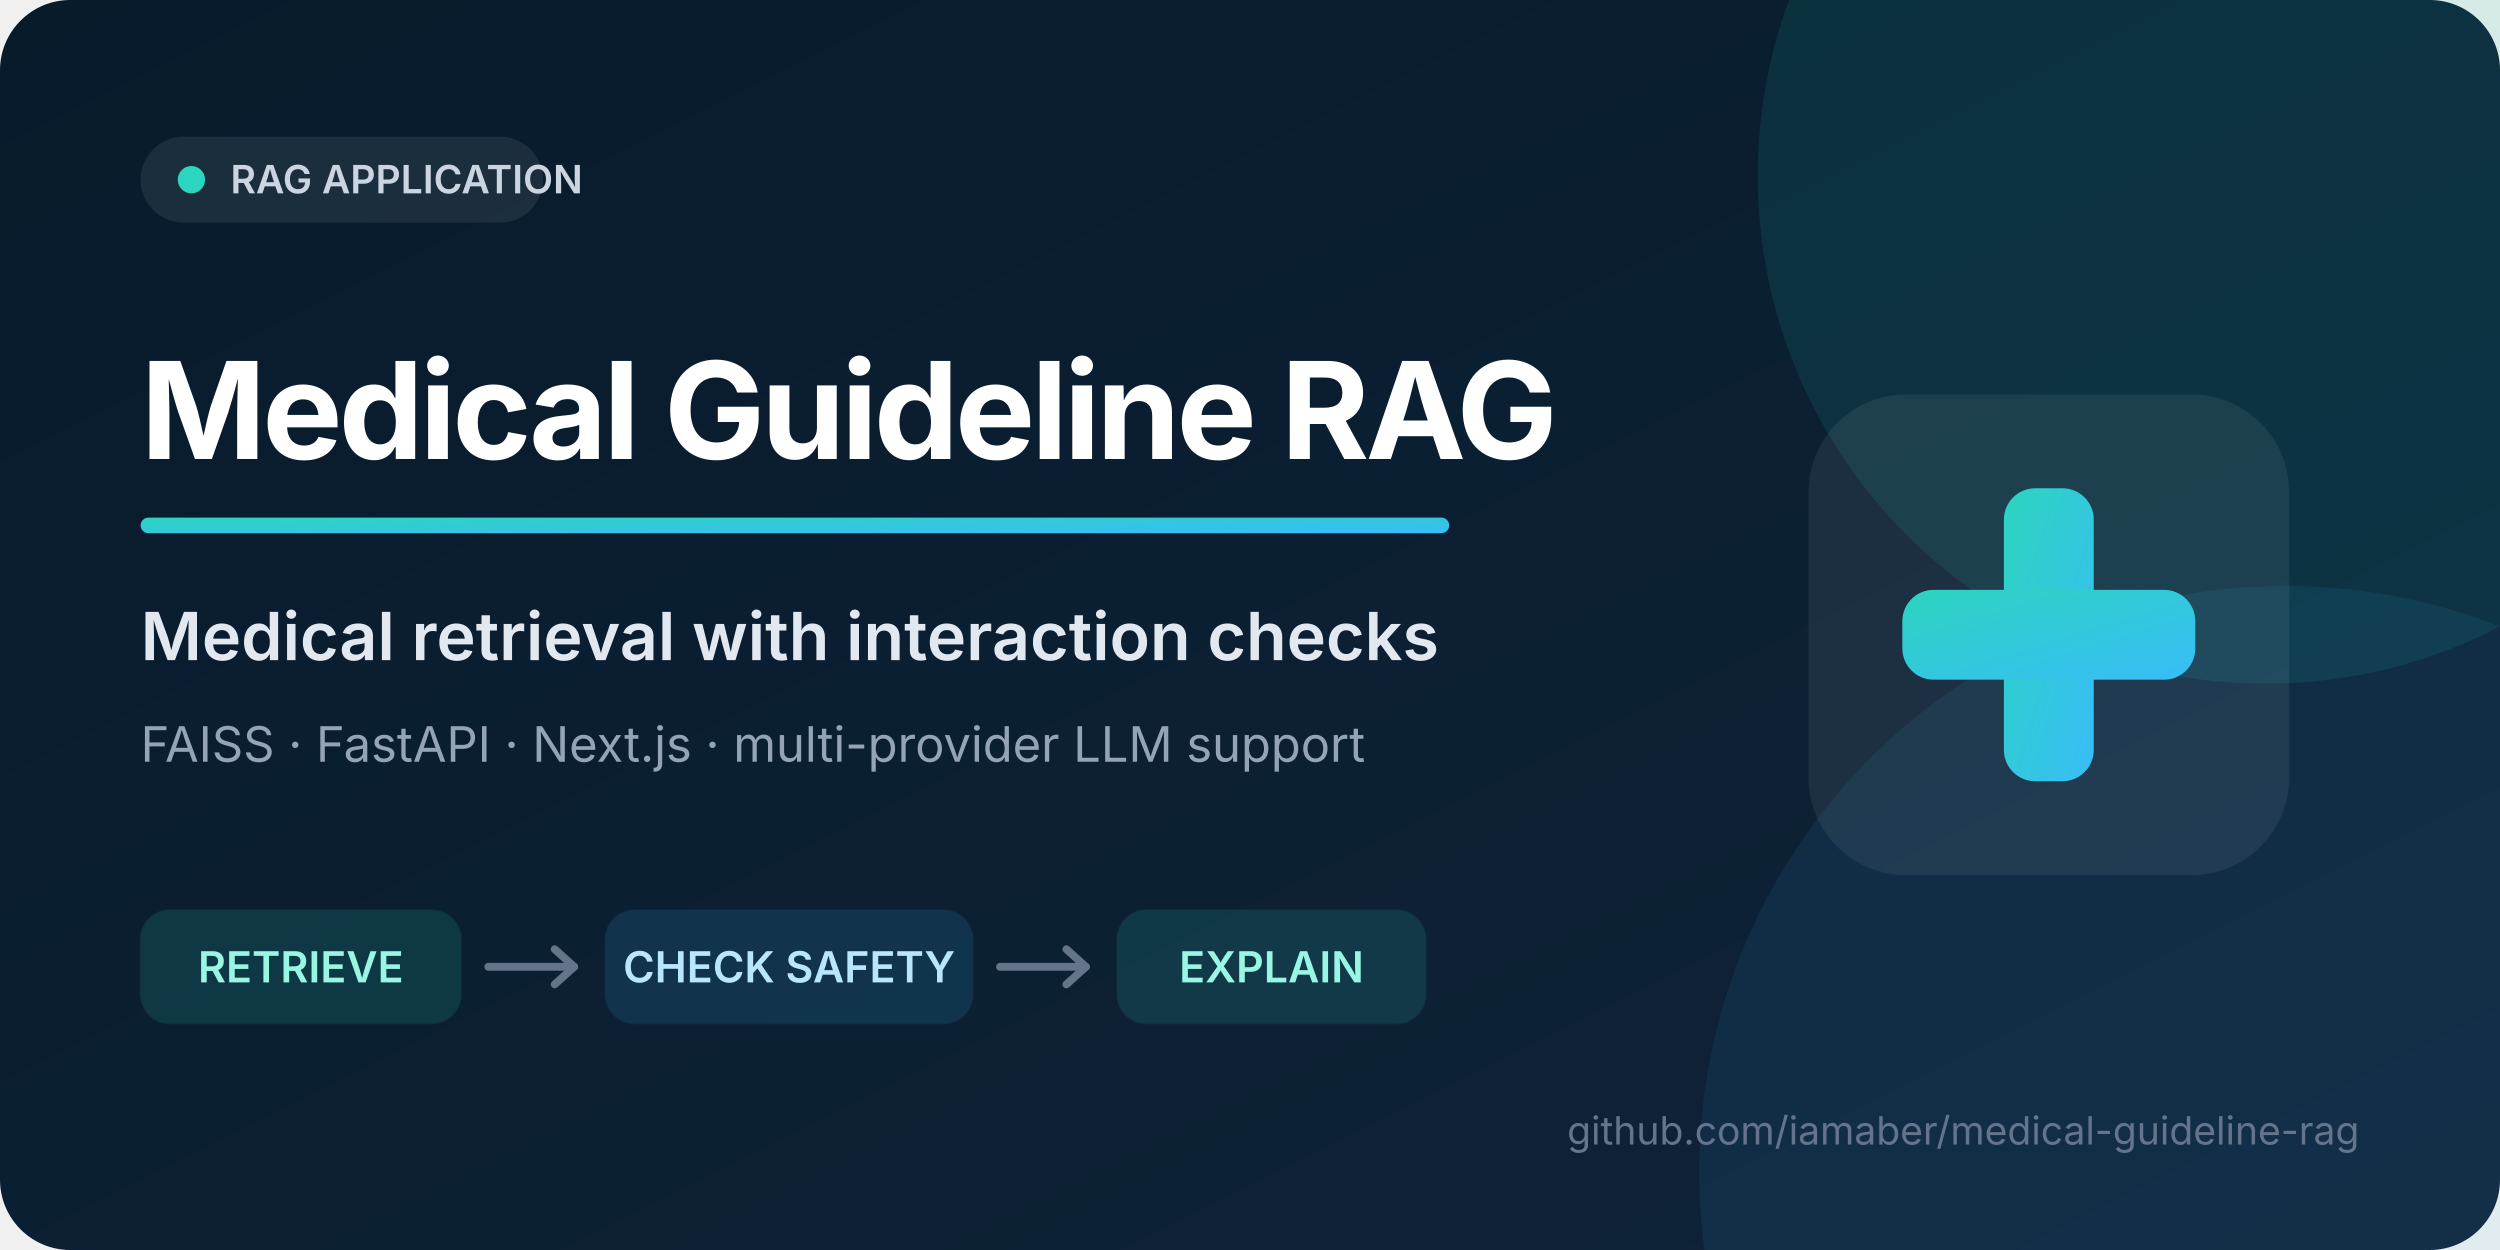
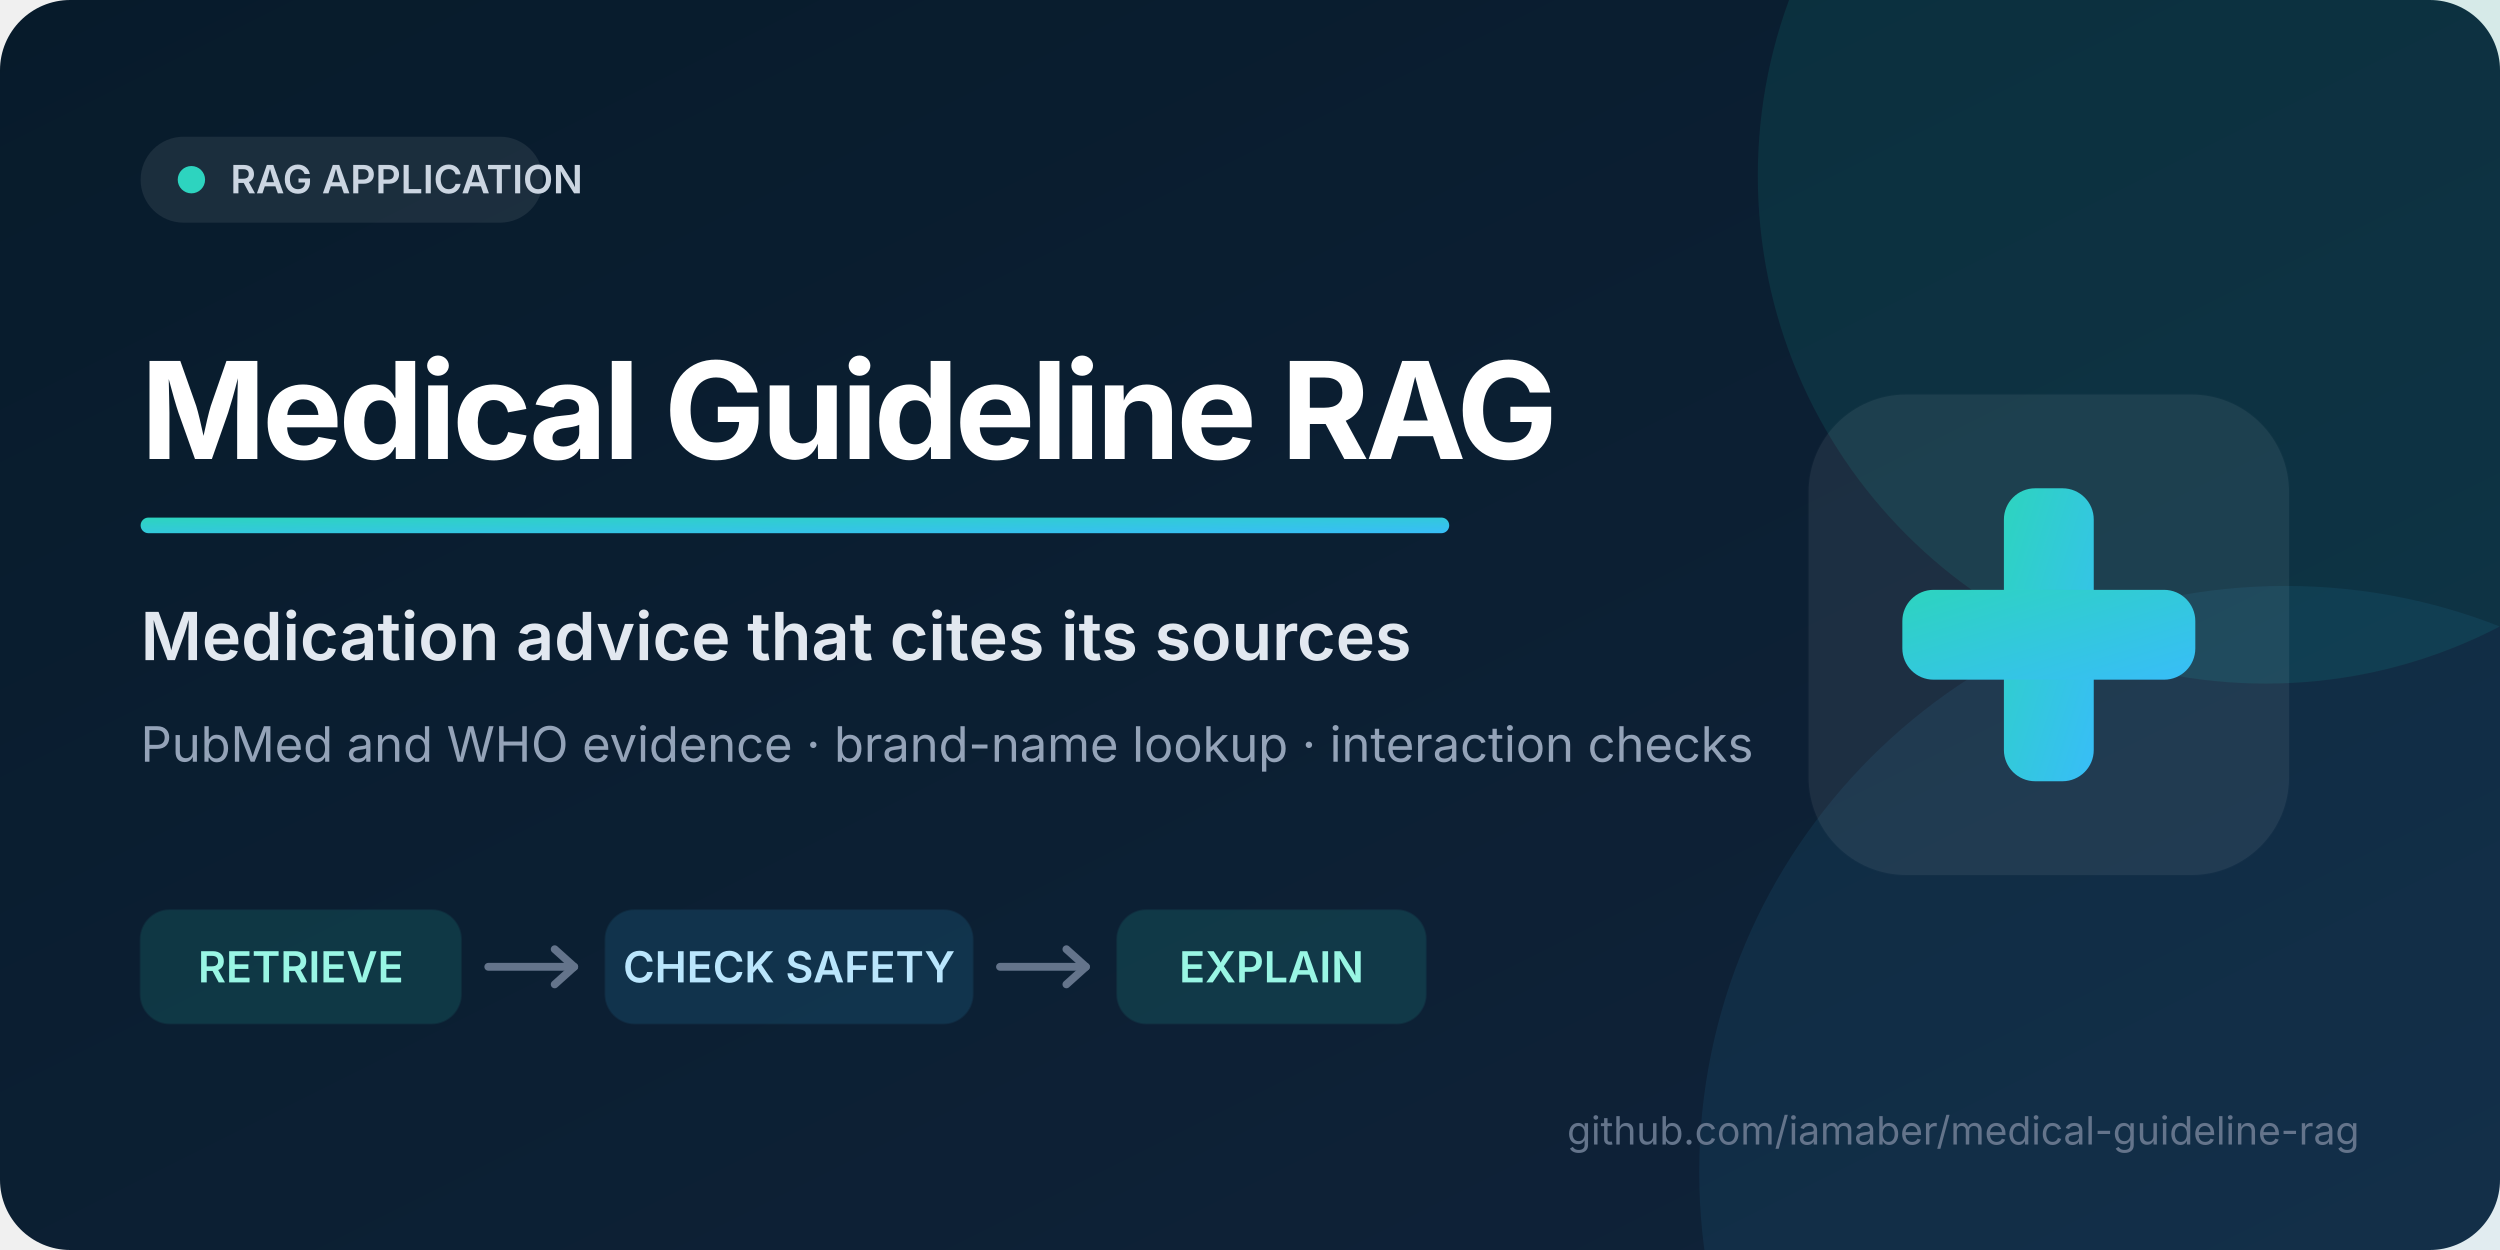
<svg xmlns="http://www.w3.org/2000/svg" width="1280" height="640" viewBox="0 0 1280 640" role="img" aria-labelledby="title desc">
  <defs>
    <linearGradient id="bg" x1="0" y1="0" x2="1" y2="1">
      <stop offset="0" stop-color="#071b2b" />
      <stop offset="1" stop-color="#10233a" />
    </linearGradient>
    <linearGradient id="accent" x1="0" y1="0" x2="1" y2="1">
      <stop offset="0" stop-color="#2dd4bf" />
      <stop offset="1" stop-color="#38bdf8" />
    </linearGradient>
  </defs>
  <rect width="1280" height="640" rx="36" fill="url(#bg)" />
  <circle cx="1160" cy="90" r="260" fill="#14b8a6" opacity="0.12" />
  <circle cx="1170" cy="600" r="300" fill="#38bdf8" opacity="0.08" />
  <rect x="72" y="70" width="206" height="44" rx="22" fill="#ffffff" opacity="0.08" />
  <circle cx="98" cy="92" r="7" fill="#2dd4bf" />
  <text x="118" y="99" fill="#cbd5e1" font-family="Inter, ui-sans-serif, system-ui, sans-serif" font-size="20" font-weight="600">RAG APPLICATION</text>
  <text x="72" y="235" fill="#ffffff" font-family="Inter, ui-sans-serif, system-ui, sans-serif" font-size="69" font-weight="750" letter-spacing="-2">Medical Guideline RAG</text>
  <rect x="72" y="265" width="670" height="8" rx="4" fill="url(#accent)" />
-   <text x="72" y="338" fill="#e2e8f0" font-family="Inter, ui-sans-serif, system-ui, sans-serif" font-size="34" font-weight="600">Medical retrieval with interaction checks</text>
-   <text x="72" y="390" fill="#94a3b8" font-family="Inter, ui-sans-serif, system-ui, sans-serif" font-size="25">FAISS · FastAPI · Next.js · multi-provider LLM support</text>
+   <text x="72" y="338" fill="#e2e8f0" font-family="Inter, ui-sans-serif, system-ui, sans-serif" font-size="34" font-weight="600">Medication advice that cites its sources</text>
+   <text x="72" y="390" fill="#94a3b8" font-family="Inter, ui-sans-serif, system-ui, sans-serif" font-size="25">PubMed and WHO evidence · brand-name lookup · interaction checks</text>
  <g transform="translate(72 466)">
    <rect width="164" height="58" rx="15" fill="#2dd4bf" opacity="0.14" stroke="#2dd4bf" stroke-opacity="0.55" />
    <text x="82" y="37" text-anchor="middle" fill="#99f6e4" font-family="Inter, ui-sans-serif, system-ui, sans-serif" font-size="22" font-weight="600">RETRIEVE</text>
    <path d="M178 29h44" stroke="#64748b" stroke-width="4" stroke-linecap="round" />
    <path d="m212 20 10 9-10 9" fill="none" stroke="#64748b" stroke-width="4" stroke-linecap="round" stroke-linejoin="round" />
    <rect x="238" width="188" height="58" rx="15" fill="#38bdf8" opacity="0.13" stroke="#38bdf8" stroke-opacity="0.55" />
    <text x="332" y="37" text-anchor="middle" fill="#bae6fd" font-family="Inter, ui-sans-serif, system-ui, sans-serif" font-size="22" font-weight="600">CHECK SAFETY</text>
    <path d="M440 29h44" stroke="#64748b" stroke-width="4" stroke-linecap="round" />
    <path d="m474 20 10 9-10 9" fill="none" stroke="#64748b" stroke-width="4" stroke-linecap="round" stroke-linejoin="round" />
    <rect x="500" width="158" height="58" rx="15" fill="#2dd4bf" opacity="0.14" stroke="#2dd4bf" stroke-opacity="0.55" />
    <text x="579" y="37" text-anchor="middle" fill="#99f6e4" font-family="Inter, ui-sans-serif, system-ui, sans-serif" font-size="22" font-weight="600">EXPLAIN</text>
  </g>
  <g transform="translate(926 202)">
    <rect width="246" height="246" rx="50" fill="#ffffff" opacity="0.07" stroke="#ffffff" stroke-opacity="0.14" />
    <rect x="100" y="48" width="46" height="150" rx="16" fill="url(#accent)" />
    <rect x="48" y="100" width="150" height="46" rx="16" fill="url(#accent)" />
  </g>
  <text x="1208" y="586" text-anchor="end" fill="#64748b" font-family="Inter, ui-sans-serif, system-ui, sans-serif" font-size="20">github.com/iamaber/medical-guideline-rag</text>
</svg>
